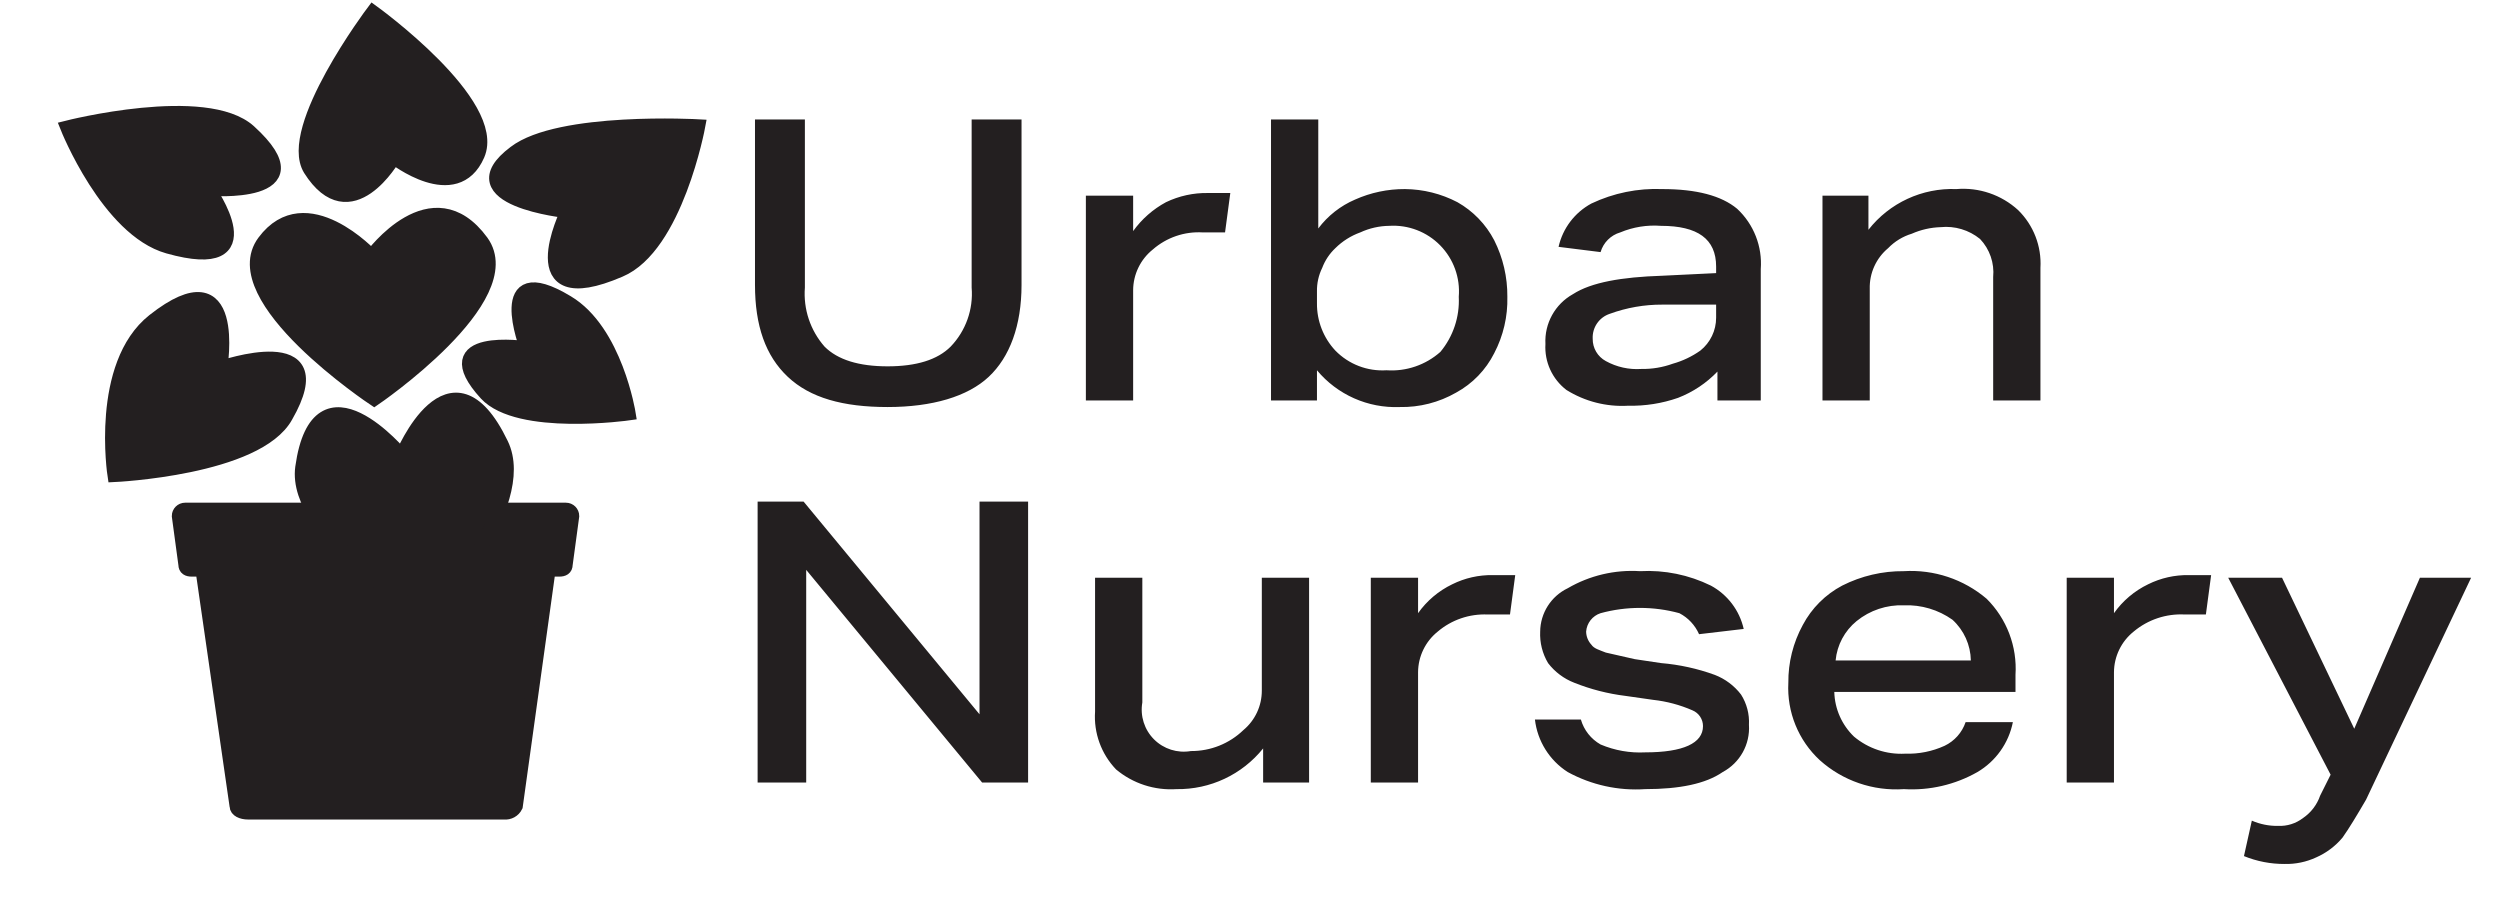
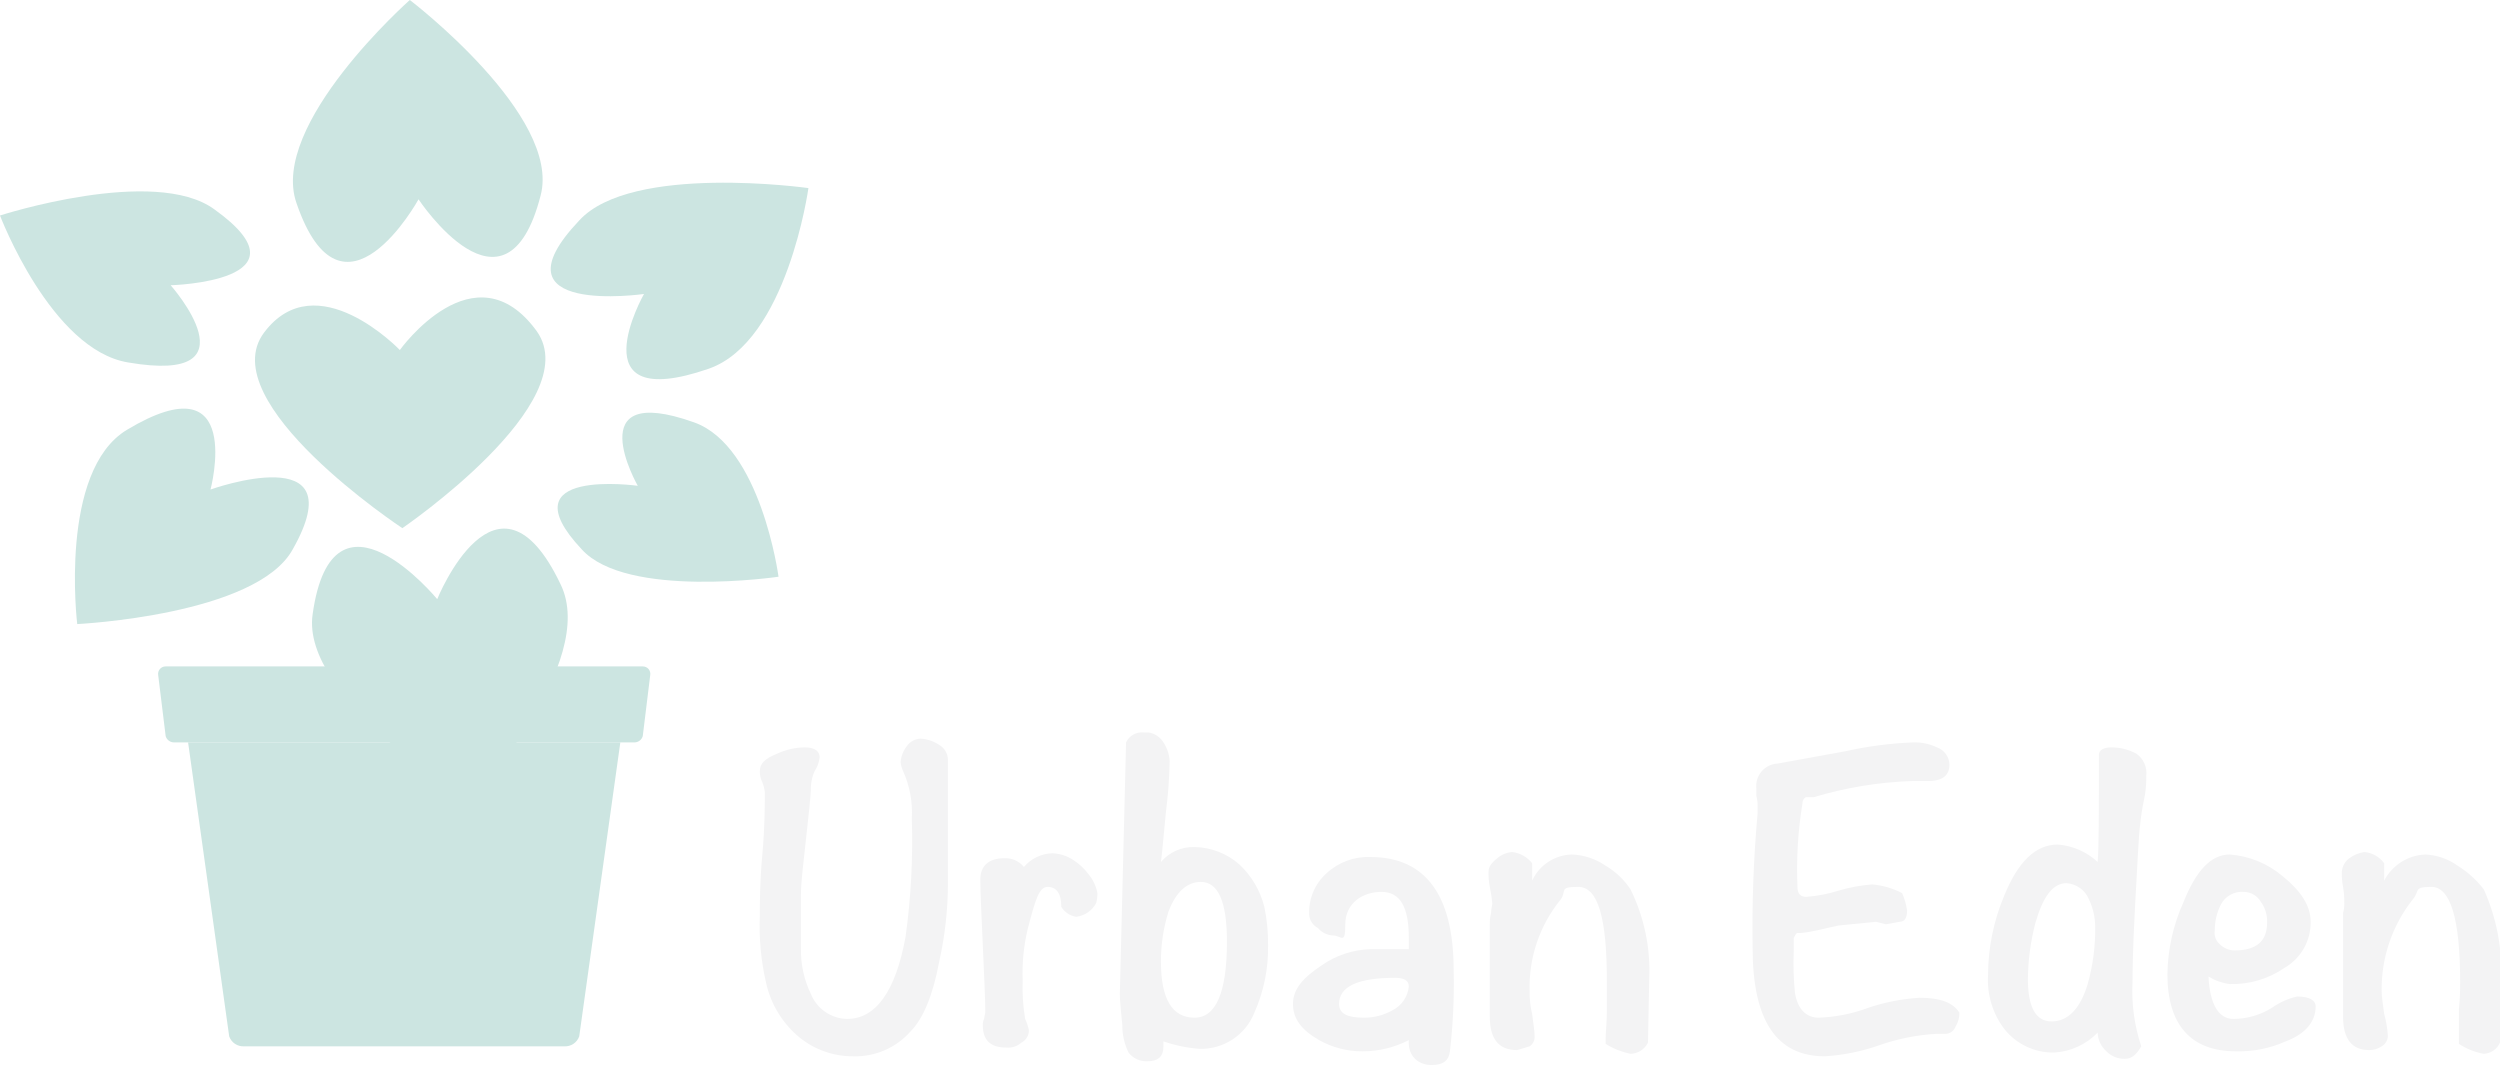
- <svg xmlns="http://www.w3.org/2000/svg" width="190.4" height="68.9" viewBox="0 0 190.4 68.9">
-   <path fill="#231f20" stroke="#231f20" stroke-miterlimit="10" stroke-width="1.03" d="M38.4 61.9H18.9c-.5 0-.9-.2-.9-.5l-2.6-18h26.4l-2.5 18a.9.9 0 0 1-.9.5zm4.2-18.5h-28c-.3 0-.5-.1-.5-.4l-.5-3.7a.5.5 0 0 1 .5-.5h29a.5.5 0 0 1 .5.5l-.5 3.7c0 .3-.2.4-.5.4zM21.8 31.7c-2.2 4-13.1 4.5-13.1 4.5s-1.3-8.4 3-11.8c6.6-5.2 5.1 3.6 5.1 3.6s8.9-3.1 5 3.7zm-9-12.9c-4.6-1.3-7.7-9.1-7.7-9.1S15.7 7 19 10c5.6 5.1-3.1 4.4-3.1 4.4s4.7 6.6-3.1 4.4z" />
-   <path fill="#231f20" stroke="#231f20" stroke-miterlimit="10" stroke-width="1.03" d="M38.2 33.8c2.3 4.7-5.6 13.3-5.6 13.3S22.3 40.7 23 35.6c1.2-8.6 7.6-.9 7.6-.9s3.7-9 7.6-.9zm5-10.8c3.7 2.2 4.7 8.5 4.7 8.5S39.5 32.7 37 30c-4.2-4.6 3.1-3.5 3.1-3.5s-2.7-7 3.1-3.5zM23.6 12.9c-1.9-3.1 4.8-12 4.8-12s9.7 7 8 10.9-6.4.2-6.4.2-3.3 5.8-6.4.9zm15.6-1.3c3.4-2.6 14-2 14-2s-1.7 9.2-6 11c-7.9 3.4-4-4.5-4-4.5s-8.8-.9-4-4.5zm-2.5 6.8c3.1 4.3-8.2 12-8.2 12s-11.6-7.7-8.4-12 8.2 1.1 8.2 1.1 4.6-6.3 8.4-1.1z" />
-   <path fill="#231f20" d="M74 9.1h3.8v12.6c0 3.1-.9 5.5-2.5 7S71 31 67.6 31s-5.9-.7-7.6-2.3-2.5-3.9-2.5-7V9.1h3.8v12.8a6.1 6.1 0 0 0 1.5 4.5q1.5 1.5 4.8 1.5t4.8-1.5a5.8 5.8 0 0 0 1.6-4.5zm8.7 21.4V14.9h3.6v2.7a7.4 7.4 0 0 1 2.5-2.2 7.1 7.1 0 0 1 3.2-.7h1.7l-.4 3h-1.7a5.3 5.3 0 0 0-3.8 1.3 4 4 0 0 0-1.5 3.1v8.4zm14.1 0V9.1h3.6v8.3a6.9 6.9 0 0 1 2.8-2.2 9.2 9.2 0 0 1 3.8-.8 8.8 8.8 0 0 1 4 1 7.1 7.1 0 0 1 2.8 2.9 9.4 9.4 0 0 1 1 4.3 8.8 8.8 0 0 1-1 4.3 7 7 0 0 1-2.9 3 8.3 8.3 0 0 1-4.3 1.1 7.8 7.8 0 0 1-6.3-2.8v2.3zm3.5-7.4a5.2 5.2 0 0 0 1.4 3.6 5 5 0 0 0 3.9 1.5 5.6 5.6 0 0 0 4.1-1.4 6.1 6.1 0 0 0 1.4-4.2 5 5 0 0 0-5.3-5.4 5.4 5.4 0 0 0-2.2.5 5.2 5.2 0 0 0-1.9 1.2 4 4 0 0 0-1 1.5 3.9 3.9 0 0 0-.4 1.8zm30.5 7.4v-2.2a8.3 8.3 0 0 1-3 2 10.8 10.8 0 0 1-3.8.6 8 8 0 0 1-4.7-1.2 4.1 4.1 0 0 1-1.6-3.5 4.1 4.1 0 0 1 2.1-3.8c1.4-.9 3.7-1.3 6.8-1.4l4.1-.2v-.5c0-2.1-1.4-3.1-4.2-3.1a6.7 6.7 0 0 0-3.1.5 2.2 2.2 0 0 0-1.5 1.5l-3.2-.4a5 5 0 0 1 2.5-3.3 11.5 11.5 0 0 1 5.4-1.1q3.9 0 5.7 1.5a5.7 5.7 0 0 1 1.8 4.6v10zm-.1-7.3h-4.1a11.5 11.5 0 0 0-4 .7 1.9 1.9 0 0 0-1.3 1.9 1.9 1.9 0 0 0 1 1.7 4.9 4.9 0 0 0 2.7.6 6.7 6.7 0 0 0 2.4-.4 6.8 6.8 0 0 0 2.1-1 3.2 3.2 0 0 0 1.2-2.5zm21.1 7.3v-9.4a3.7 3.7 0 0 0-1-2.9 4.1 4.1 0 0 0-3-.9 5.9 5.9 0 0 0-2.2.5 4.2 4.2 0 0 0-1.8 1.1 3.9 3.9 0 0 0-1.4 3.1v8.5h-3.6V14.9h3.5v2.6a8.1 8.1 0 0 1 6.7-3.1 6.2 6.2 0 0 1 4.7 1.6 5.7 5.7 0 0 1 1.7 4.4v10.1zm-77 29.1L61.4 43.4v16.2h-3.7V38.2h3.5l13.4 16.2V38.2h3.7v21.4zm21.4 0V57a8.3 8.3 0 0 1-6.6 3.1 6.5 6.5 0 0 1-4.6-1.5 5.8 5.8 0 0 1-1.6-4.4V44H87v9.5a3.2 3.2 0 0 0 3.7 3.7 5.7 5.7 0 0 0 4-1.6 3.9 3.9 0 0 0 1.4-3V44h3.6v15.6zm8.2 0V44h3.6v2.7a6.8 6.8 0 0 1 2.6-2.2 6.7 6.7 0 0 1 3.1-.7h1.7l-.4 3h-1.7a5.5 5.5 0 0 0-3.8 1.3 4 4 0 0 0-1.5 3.1v8.4zm25-11.3a3.3 3.3 0 0 0-1.5-1.6 11.4 11.4 0 0 0-6 0 1.6 1.6 0 0 0-1.1 1.4 1.5 1.5 0 0 0 .4 1c.2.3.6.4 1.1.6l2.2.5 2 .3a15.8 15.8 0 0 1 4.1.9 4.6 4.6 0 0 1 2 1.5 3.9 3.9 0 0 1 .6 2.3 3.8 3.8 0 0 1-2 3.6c-1.3.9-3.3 1.3-5.9 1.3a10.8 10.8 0 0 1-5.9-1.3 5.5 5.5 0 0 1-2.5-4h3.5a3.2 3.2 0 0 0 1.5 1.9 7.7 7.7 0 0 0 3.4.6c2.9 0 4.4-.7 4.4-2a1.3 1.3 0 0 0-.8-1.2 10.3 10.3 0 0 0-3-.8l-2.1-.3a15.7 15.7 0 0 1-3.9-1 4.6 4.6 0 0 1-2-1.5 4.3 4.3 0 0 1-.6-2.4 3.7 3.7 0 0 1 2.1-3.3 9.7 9.7 0 0 1 5.5-1.3 10.9 10.9 0 0 1 5.4 1.1 5 5 0 0 1 2.5 3.3zm10.3 4.4a4.9 4.9 0 0 0 1.5 3.4 5.6 5.6 0 0 0 3.9 1.3 6.7 6.7 0 0 0 3-.6 3.1 3.1 0 0 0 1.6-1.8h3.6a5.7 5.7 0 0 1-2.7 3.8 10.1 10.1 0 0 1-5.6 1.3 8.7 8.7 0 0 1-6.4-2.2 7.5 7.5 0 0 1-2.4-5.9 9 9 0 0 1 1.1-4.4 7.2 7.2 0 0 1 3-3 10.2 10.2 0 0 1 4.7-1.1 8.9 8.9 0 0 1 6.3 2.1 7.5 7.5 0 0 1 2.2 5.8v1.3zm10.4-2.4a4.3 4.3 0 0 0-1.4-3.1 6 6 0 0 0-3.7-1.1 5.4 5.4 0 0 0-3.6 1.2 4.4 4.4 0 0 0-1.6 3zm7.3 9.3V44h3.6v2.7a6.8 6.8 0 0 1 2.6-2.2 6.7 6.7 0 0 1 3.1-.7h1.7l-.4 3h-1.6a5.6 5.6 0 0 0-3.9 1.3 4 4 0 0 0-1.5 3.1v8.4zm20.1-.6l-7.8-15h4.1l5.5 11.5 5-11.5h3.9l-8 16.9c-.7 1.2-1.3 2.2-1.8 2.9a5.5 5.5 0 0 1-2 1.5 5.4 5.4 0 0 1-2.4.5 8.1 8.1 0 0 1-3.1-.6l.6-2.7a4.8 4.8 0 0 0 2 .4 2.9 2.9 0 0 0 1.9-.6 3.4 3.4 0 0 0 1.3-1.7z" />
+ <svg xmlns="http://www.w3.org/2000/svg" width="200.7" height="85.5" viewBox="0 0 200.7 85.5">
+   <g id="Layer_2" data-name="Layer 2">
+     <g id="Layer_1-2" data-name="Layer 1">
+       <path d="M45.3,84H19.6a1.2,1.2,0,0,1-1.2-.8L15.1,59.6H49.8L46.5,83.2A1.2,1.2,0,0,1,45.3,84Z" fill="#cce5e1" />
+       <path d="M50.9,59.6H14a.7.7,0,0,1-.7-.5l-.6-4.9a.6.6,0,0,1,.6-.7H51.6a.6.6,0,0,1,.6.7l-.6,4.9A.7.7,0,0,1,50.9,59.6Z" fill="#cce5e1" />
+       <path d="M23.5,44.1c-2.9,5.3-17.3,6-17.3,6s-1.5-12.3,4-15.6c9.5-5.7,6.7,4.8,6.7,4.8S28.6,35.1,23.5,44.1Z" fill="#cce5e1" />
+       <path d="M10.3,29.1C4.1,28.1,0,17.3,0,17.3s12.4-4,17.2-.5c8.1,5.8-3.5,6.1-3.5,6.1S20.8,30.9,10.3,29.1Z" fill="#cce5e1" />
+       <path d="M45,46.9c3.1,6.3-7.3,17.5-7.3,17.5S24.1,56,25.1,49.3c1.6-11.4,10-1.2,10-1.2S39.9,36.2,45,46.9Z" fill="#cce5e1" />
+       <path d="M55.7,33.9c5.4,1.9,6.8,12.4,6.8,12.4s-12.2,1.8-15.8-2.2c-6.2-6.6,4.5-5.1,4.5-5.1S46.4,30.6,55.7,33.9Z" fill="#cce5e1" />
+       <path d="M23.8,16.3C21.6,10,32.9,0,32.9,0S45.1,9.3,43.4,15.7c-2.8,10.9-9.8.3-9.8.3S27.5,27.1,23.8,16.3Z" fill="#cce5e1" />
+       <path d="M46.5,17.7c4.2-4.6,18.4-2.6,18.4-2.6s-1.7,12.3-8,14.5c-10.7,3.7-5.2-6-5.2-6S39.2,25.4,46.5,17.7Z" fill="#cce5e1" />
+       <path d="M43.1,26.6c4,5.7-10.8,15.8-10.8,15.8S17,32.3,21.2,26.7s10.9,1.4,10.9,1.4S38.1,19.7,43.1,26.6Z" fill="#cce5e1" />
+       <path d="M76.1,70.9a28.9,28.9,0,0,1-.7,6.3c-.5,2.7-1.3,4.6-2.3,5.6a5.9,5.9,0,0,1-4.6,2,6.8,6.8,0,0,1-4.3-1.5,7.9,7.9,0,0,1-2.7-4.4,20.2,20.2,0,0,1-.5-5.4c0-1.1,0-2.7.2-4.9s.2-3.9.2-5a3.1,3.1,0,0,0-.2-.8,1.8,1.8,0,0,1-.2-.9c0-.6.4-1,1.4-1.4a5.4,5.4,0,0,1,2.2-.5c.8,0,1.2.3,1.2.8a2.4,2.4,0,0,1-.4,1.1,3.5,3.5,0,0,0-.3,1.2c0,.9-.2,2.4-.4,4.3s-.4,3.4-.4,4.4v4.4a8,8,0,0,0,.8,3.6,3.2,3.2,0,0,0,2.9,2c2.3,0,3.9-2.2,4.7-6.6a56.2,56.2,0,0,0,.5-9.5,8.1,8.1,0,0,0-.7-3.8,2.5,2.5,0,0,1-.2-.7,2.4,2.4,0,0,1,.5-1.3,1.4,1.4,0,0,1,1.1-.6,3,3,0,0,1,1.5.5,1.4,1.4,0,0,1,.7,1.2Z" fill="#f3f3f4" />
+       <path d="M88.1,71.7a2.8,2.8,0,0,1-.1.8,2.1,2.1,0,0,1-1.6,1.1,1.7,1.7,0,0,1-1.2-.8c0-1.1-.4-1.6-1.1-1.6s-1,1.1-1.6,3.4a15.3,15.3,0,0,0-.4,4.1,15.1,15.1,0,0,0,.2,3.1,4.2,4.2,0,0,1,.3.9,1.1,1.1,0,0,1-.6,1,1.6,1.6,0,0,1-1.2.4c-1.3,0-1.9-.6-1.9-1.8a1.1,1.1,0,0,1,.1-.5,4.3,4.3,0,0,1,.1-.5c0-1.2-.1-3-.2-5.4s-.2-4.2-.2-5.3.7-1.7,1.9-1.7a1.9,1.9,0,0,1,1.6.7,3.1,3.1,0,0,1,2.3-1.1,3.3,3.3,0,0,1,1.6.5,4.6,4.6,0,0,1,1.3,1.2A3.3,3.3,0,0,1,88.1,71.7Z" fill="#f3f3f4" />
+       <path d="M101.8,75.9a12.7,12.7,0,0,1-1.1,5.4,4.6,4.6,0,0,1-4.4,2.9,11.3,11.3,0,0,1-2.9-.6V84c0,.8-.4,1.2-1.3,1.2a1.8,1.8,0,0,1-1.5-.7,4.9,4.9,0,0,1-.5-2.2c-.1-1.1-.2-1.9-.2-2.5h0l.5-20.2a1.4,1.4,0,0,1,1.4-.8h.4a1.7,1.7,0,0,1,1.2.8,3,3,0,0,1,.5,1.5,37.4,37.4,0,0,1-.3,4.1c-.2,2-.3,3.3-.4,4a3.4,3.4,0,0,1,2.7-1.2,5.6,5.6,0,0,1,3.6,1.4,7,7,0,0,1,2,3.4A14.2,14.2,0,0,1,101.8,75.9Zm-3.3-.3q0-4.8-2.1-4.8c-1.1,0-2,.8-2.6,2.4a13.4,13.4,0,0,0-.6,4q0,4.5,2.7,4.5C97.6,81.7,98.5,79.7,98.5,75.6Z" fill="#f3f3f4" />
+       <path d="M116.7,77.9a46.8,46.8,0,0,1-.3,6.5c-.1.8-.6,1.1-1.5,1.1s-1.9-.6-1.8-2a8.1,8.1,0,0,1-3.7.9,7,7,0,0,1-3.5-.9c-1.4-.8-2.1-1.7-2.1-2.9s.8-2.1,2.3-3.1a7.2,7.2,0,0,1,3.9-1.3h3.1v-.9c0-2.5-.7-3.7-2.2-3.7s-2.9.9-2.9,2.6-.3.9-1,.9a1.7,1.7,0,0,1-1.2-.6,1.3,1.3,0,0,1-.7-1.1,4.2,4.2,0,0,1,1.4-3.3,4.9,4.9,0,0,1,3.5-1.3C114.4,68.8,116.7,71.8,116.7,77.9Zm-3.6,1.3c0-.5-.4-.7-1.1-.7q-4.5,0-4.5,2.1c0,.8.7,1.1,2,1.1a4.6,4.6,0,0,0,2.3-.6A2.4,2.4,0,0,0,113.1,79.2Z" fill="#f3f3f4" />
+       <path d="M132.3,83.7a1.6,1.6,0,0,1-1.4.9,6,6,0,0,1-2-.8v-.4c0-.5.1-1.3.1-2.3V78.8c0-5.1-.7-7.6-2.3-7.6s-.9.3-1.4,1a11.1,11.1,0,0,0-2.5,7.4,6.9,6.9,0,0,0,.2,1.8c.1.8.2,1.4.2,1.8a.9.9,0,0,1-.4.8l-1,.3c-1.5,0-2.2-.9-2.2-2.7V74.2a3.4,3.4,0,0,1,.1-.9c0-.3.1-.6.1-.8a10.5,10.5,0,0,0-.2-1.3,5.7,5.7,0,0,1-.1-1.2c0-.4.2-.7.7-1.1a2.1,2.1,0,0,1,1.2-.5,2.4,2.4,0,0,1,1.6.9v1.4a3.6,3.6,0,0,1,3.2-2.1,5.1,5.1,0,0,1,2.7.9,6.1,6.1,0,0,1,2,1.9,14.8,14.8,0,0,1,1.5,7.2Z" fill="#f3f3f4" />
+       <path d="M157.3,81.3a2,2,0,0,1-.3,1.1.9.9,0,0,1-.8.6h-.8a16.7,16.7,0,0,0-4.5.9,16.1,16.1,0,0,1-4.4.9c-3.9,0-5.8-2.9-5.8-8.7a102.2,102.2,0,0,1,.4-10.8v-.6a2.8,2.8,0,0,0-.1-.8v-.6a1.8,1.8,0,0,1,1.7-2l5.5-1a30.1,30.1,0,0,1,5.4-.7,4.1,4.1,0,0,1,1.9.4,1.5,1.5,0,0,1,1,1.4c0,.8-.5,1.3-1.7,1.3h-1.3a31.1,31.1,0,0,0-7.9,1.3H145c-.1,0-.3.2-.3.5a32.9,32.9,0,0,0-.4,6.7c0,.5.2.8.7.8a11.4,11.4,0,0,0,2.6-.5,13.1,13.1,0,0,1,2.7-.5,6.4,6.4,0,0,1,2.4.7,5.1,5.1,0,0,1,.4,1.4q0,.9-.6.9l-1.1.2-.8-.2-3,.3c-1,.2-2,.5-3,.6h-.3c-.1,0-.2.2-.3.4v1.1a23,23,0,0,0,.1,3.3c.2,1.3.9,2,1.9,2a12.6,12.6,0,0,0,4-.8,16.1,16.1,0,0,1,4.1-.8C155.8,80.1,156.8,80.5,157.3,81.3Z" fill="#f3f3f4" />
+       <path d="M172.3,62.3a7.9,7.9,0,0,1-.2,2,18.8,18.8,0,0,0-.3,2c-.1.7-.2,2.9-.4,6.5s-.2,5.7-.2,6a14.1,14.1,0,0,0,.7,5.2c-.4.7-.8,1-1.3,1a2,2,0,0,1-1.5-.6,2.1,2.1,0,0,1-.7-1.5,5.3,5.3,0,0,1-3.5,1.6,5,5,0,0,1-4-1.9,6.5,6.5,0,0,1-1.3-4.3,16.6,16.6,0,0,1,1.3-6.4c1.1-2.7,2.5-4.1,4.3-4.1a5.3,5.3,0,0,1,3.2,1.4c.1-1.1.1-4,.1-8.6,0-.4.4-.6,1-.6a4.2,4.2,0,0,1,2,.5A1.9,1.9,0,0,1,172.3,62.3Zm-4.1,12.1a5.1,5.1,0,0,0-.5-2.2,2.1,2.1,0,0,0-1.8-1.3c-1.1,0-1.9,1.1-2.5,3.2a18.6,18.6,0,0,0-.6,4.5c0,2.2.6,3.4,1.9,3.4s2.3-1,2.9-3A16,16,0,0,0,168.2,74.4Z" fill="#f3f3f4" />
+       <path d="M185.9,80.8c0,1.2-.8,2.2-2.4,2.8a9.2,9.2,0,0,1-4,.8c-3.6,0-5.5-2.1-5.5-6.2a14.6,14.6,0,0,1,1.3-5.8c1-2.5,2.2-3.8,3.7-3.8a7.4,7.4,0,0,1,4.2,1.7c1.5,1.2,2.3,2.4,2.3,3.7a4.2,4.2,0,0,1-2.1,3.7A7.4,7.4,0,0,1,179,79a4.3,4.3,0,0,1-1.7-.6c.1,2.2.8,3.4,2,3.4a5.9,5.9,0,0,0,3.1-.9,5.7,5.7,0,0,1,2-.9C185.4,80,185.9,80.3,185.9,80.8ZM182,74.1a2.6,2.6,0,0,0-.5-1.7,1.6,1.6,0,0,0-1.4-.8,1.9,1.9,0,0,0-1.8,1,4.6,4.6,0,0,0-.5,2.1,1.2,1.2,0,0,0,.4,1.1,1.7,1.7,0,0,0,1.2.5C181.2,76.3,182,75.5,182,74.1Z" fill="#f3f3f4" />
+       <path d="M200.7,83.7a1.5,1.5,0,0,1-1.3.9,5.3,5.3,0,0,1-2-.8V81.1a22,22,0,0,0,.1-2.3c0-5.1-.8-7.6-2.3-7.6s-.9.3-1.5,1a11.6,11.6,0,0,0-2.5,7.4c0,.4.1,1,.2,1.8a8.2,8.2,0,0,1,.3,1.8,1,1,0,0,1-.5.8,1.7,1.7,0,0,1-1,.3q-2.1,0-2.1-2.7V73.3a2.5,2.5,0,0,0,.1-.8,7.2,7.2,0,0,0-.1-1.3A5.7,5.7,0,0,1,188,70a1.5,1.5,0,0,1,.6-1.1,2.8,2.8,0,0,1,1.2-.5,2.2,2.2,0,0,1,1.6.9v1.4a3.9,3.9,0,0,1,3.3-2.1,4.8,4.8,0,0,1,2.6.9,7.8,7.8,0,0,1,2.1,1.9,16.2,16.2,0,0,1,1.4,7.2Z" fill="#f3f3f4" />
+     </g>
+   </g>
</svg>
